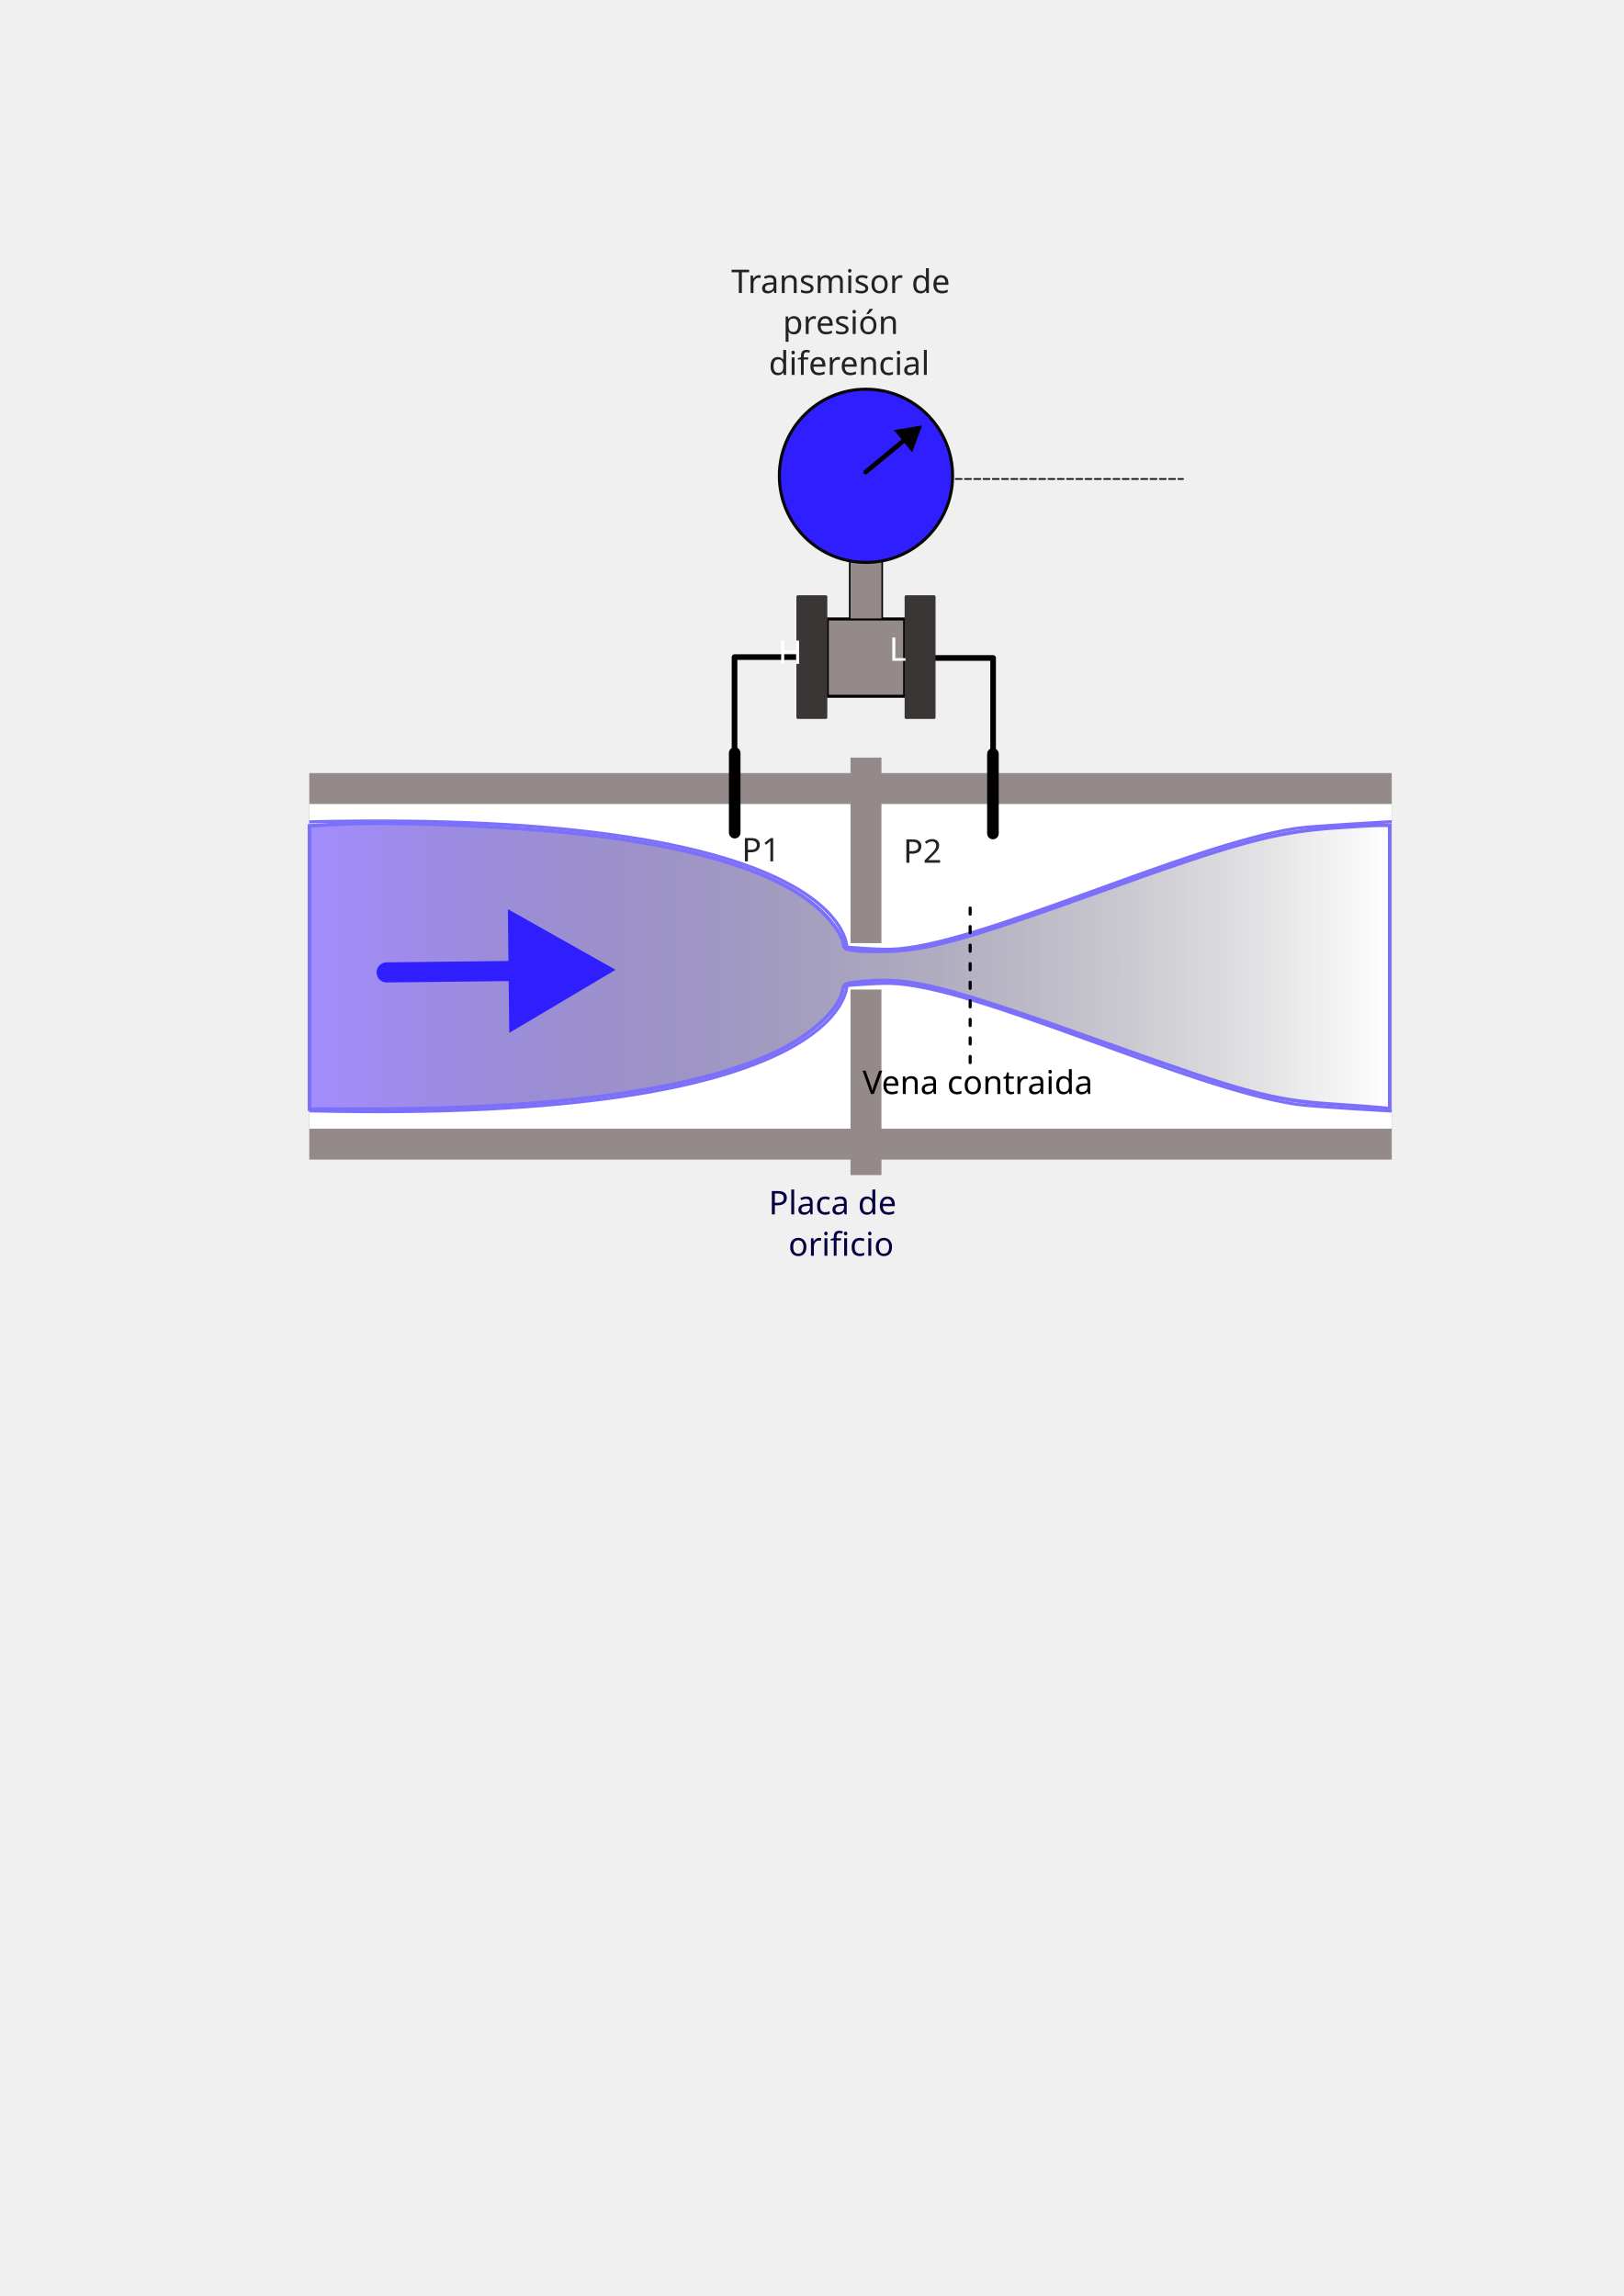
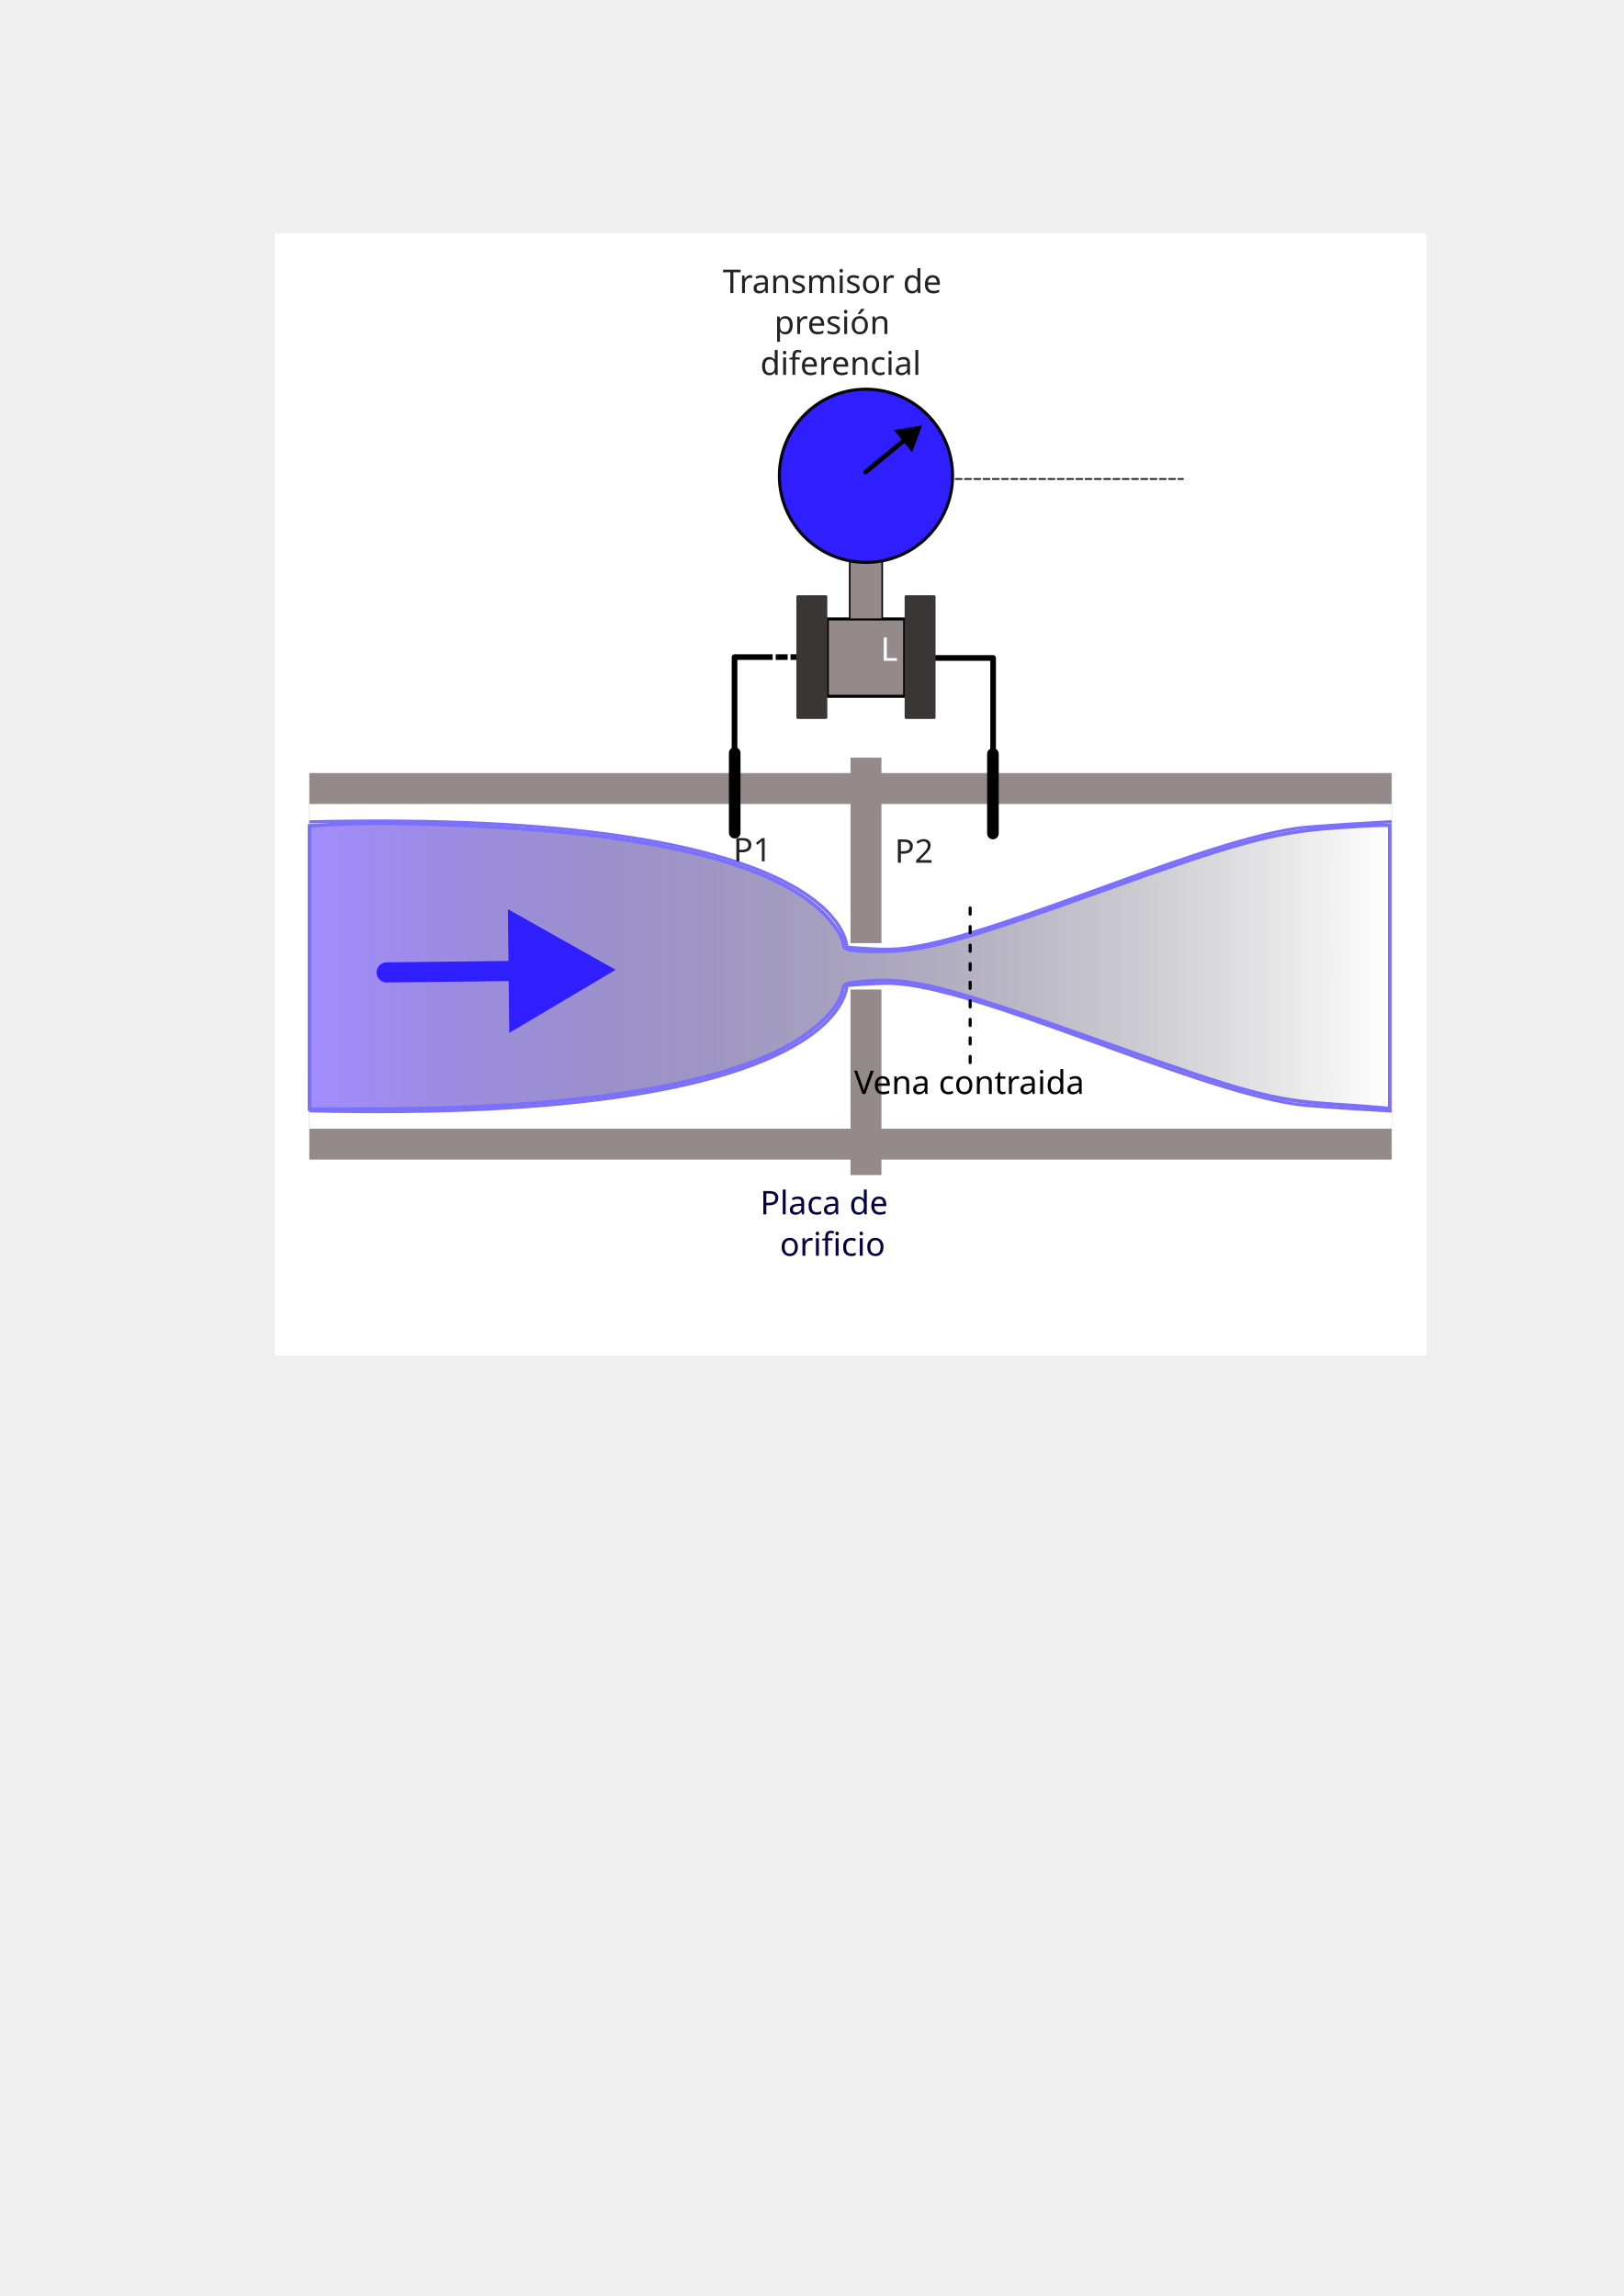
<svg xmlns="http://www.w3.org/2000/svg" xmlns:xlink="http://www.w3.org/1999/xlink" width="210mm" height="297mm" viewBox="0 0 210 297" version="1.1" id="svg5">
  <defs id="defs2">
    <marker style="overflow:visible" id="TriangleStart" refX="0" refY="0" orient="auto-start-reverse" markerWidth="5.324" markerHeight="6.155" viewBox="0 0 5.324 6.155" preserveAspectRatio="xMidYMid">
      <path transform="scale(0.5)" style="fill:context-stroke;fill-rule:evenodd;stroke:context-stroke;stroke-width:1pt" d="M 5.77,0 -2.88,5 V -5 Z" id="path135" />
    </marker>
    <linearGradient id="linearGradient11810">
      <stop style="stop-color:#a38dff;stop-opacity:1;" offset="0" id="stop11806" />
      <stop style="stop-color:#000000;stop-opacity:0;" offset="1" id="stop11808" />
    </linearGradient>
    <linearGradient xlink:href="#linearGradient11810" id="linearGradient11812" x1="150.394" y1="472.38" x2="680.223" y2="472.38" gradientUnits="userSpaceOnUse" />
    <marker style="overflow:visible" id="TriangleStart-1" refX="0" refY="0" orient="auto-start-reverse" markerWidth="5.324" markerHeight="6.155" viewBox="0 0 5.324 6.155" preserveAspectRatio="xMidYMid">
      <path transform="scale(0.5)" style="fill:context-stroke;fill-rule:evenodd;stroke:context-stroke;stroke-width:1pt" d="M 5.77,0 -2.88,5 V -5 Z" id="path135-2" />
    </marker>
  </defs>
  <g id="layer1">
-     <rect style="fill:#948a8a;fill-opacity:1;stroke-width:2.062" id="rect111" width="140" height="50" x="40" y="100" />
-     <rect style="fill:#ffffff;fill-opacity:1;stroke-width:1.89" id="rect111-3" width="140" height="42" x="40" y="104" />
-     <rect style="fill:#948a8a;fill-opacity:1;stroke-width:1.791" id="rect7010" width="4" height="24" x="110" y="98" />
-     <rect style="fill:#948a8a;fill-opacity:1;stroke-width:1.791" id="rect7010-6" width="4" height="24" x="110" y="128" />
-     <g id="g11221" style="fill-opacity:1;fill:none">
-       <path style="fill:none;fill-opacity:1;fill-rule:evenodd;stroke:#7b70fc;stroke-width:0.399;stroke-dasharray:none;stroke-opacity:1" d="m 40.005,106.308 c 69.856,-1.657 69.522,16.206 69.522,16.206 0,0 3.692,0.328 5.641,0.281 11.053,-0.269 38.214,-13.48 52.42,-15.634 2.082,-0.316 12.402,-0.878 12.402,-0.878 v 0" id="path7550" />
-       <path style="fill:none;fill-opacity:1;fill-rule:evenodd;stroke:#7b70fc;stroke-width:0.399;stroke-dasharray:none;stroke-opacity:1" d="m 40.005,143.692 c 69.856,1.657 69.522,-16.206 69.522,-16.206 0,0 3.692,-0.328 5.641,-0.281 11.053,0.269 38.214,13.48 52.42,15.634 2.082,0.316 12.402,0.878 12.402,0.878 v 0" id="path11159" />
+     <g id="g1">
+       <rect style="fill:#ffffff;fill-opacity:1;fill-rule:evenodd;stroke:none;stroke-width:2.106;stroke-linecap:round;paint-order:fill markers stroke" id="rect1" width="148.96" height="145.152" x="35.52" y="30.192" />
+       <rect style="fill:#948a8a;fill-opacity:1;stroke-width:2.062" id="rect111" width="140" height="50" x="40" y="100" />
+       <rect style="fill:#ffffff;fill-opacity:1;stroke-width:1.89" id="rect111-3" width="140" height="42" x="40" y="104" />
+       <rect style="fill:#948a8a;fill-opacity:1;stroke-width:1.791" id="rect7010" width="4" height="24" x="110" y="98" />
+       <rect style="fill:#948a8a;fill-opacity:1;stroke-width:1.791" id="rect7010-6" width="4" height="24" x="110" y="128" />
+       <g id="g11221" style="fill-opacity:1;fill:none">
+         <path style="fill:none;fill-opacity:1;fill-rule:evenodd;stroke:#7b70fc;stroke-width:0.399;stroke-dasharray:none;stroke-opacity:1" d="m 40.005,106.308 c 69.856,-1.657 69.522,16.206 69.522,16.206 0,0 3.692,0.328 5.641,0.281 11.053,-0.269 38.214,-13.48 52.42,-15.634 2.082,-0.316 12.402,-0.878 12.402,-0.878 v 0" id="path7550" />
+         <path style="fill:none;fill-opacity:1;fill-rule:evenodd;stroke:#7b70fc;stroke-width:0.399;stroke-dasharray:none;stroke-opacity:1" d="m 40.005,143.692 c 69.856,1.657 69.522,-16.206 69.522,-16.206 0,0 3.692,-0.328 5.641,-0.281 11.053,0.269 38.214,13.48 52.42,15.634 2.082,0.316 12.402,0.878 12.402,0.878 v 0" id="path11159" />
+       </g>
+       <path style="fill:url(#linearGradient11812);fill-opacity:1;fill-rule:evenodd;stroke:#7b70fc;stroke-width:1.794;stroke-dasharray:none;stroke-opacity:1" d="m 151.291,473.019 v -69.255 l 14.886,-0.848 c 26.593,-1.515 88.261,1.164 122.519,5.323 56.116,6.813 93.708,19.226 112.794,37.246 6.117,5.775 10.853,12.979 10.853,16.508 0,2.444 3.784,3.118 17.613,3.136 21.741,0.029 39.72,-4.873 108.76,-29.65 66.415,-23.835 84.233,-28.666 113.542,-30.78 9.585,-0.691 19.597,-1.257 22.249,-1.257 h 4.821 v 69.303 69.303 l -4.45,-0.453 c -2.447,-0.249 -13.125,-1.033 -23.728,-1.741 -28.959,-1.935 -41.98,-5.426 -108.281,-29.034 -82.309,-29.308 -97.396,-33.151 -121.319,-30.91 -8.723,0.817 -8.963,0.926 -9.65,4.365 -1.802,9.011 -14.084,20.692 -30.407,28.919 -37.753,19.029 -106.858,29.031 -200.831,29.068 l -29.368,0.011 z" id="path11804" transform="scale(0.2645833)" />
+       <rect style="fill:#948a8a;fill-opacity:1;fill-rule:evenodd;stroke:#000000;stroke-width:0.387;stroke-dasharray:none;stroke-opacity:1" id="rect11814" width="10" height="10" x="107" y="80.065" />
+       <g id="g22524">
+         <path style="fill:none;fill-opacity:1;fill-rule:evenodd;stroke:#000000;stroke-width:0.731;stroke-linecap:round;stroke-linejoin:round;stroke-dasharray:none;stroke-opacity:1;paint-order:stroke fill markers" d="M 95,108 V 85 h 11" id="path21686" />
+         <path style="fill:none;fill-opacity:1;fill-rule:evenodd;stroke:#000000;stroke-width:1.5;stroke-linecap:round;stroke-linejoin:round;stroke-dasharray:none;stroke-opacity:1;paint-order:stroke fill markers" d="M 95.023,107.705 V 97.415" id="path22520" />
+       </g>
+       <g id="g22524-6" transform="matrix(-1,0,0,1,223.442,0.1125117)">
+         <path style="fill:none;fill-opacity:1;fill-rule:evenodd;stroke:#000000;stroke-width:0.731;stroke-linecap:round;stroke-linejoin:round;stroke-dasharray:none;stroke-opacity:1;paint-order:stroke fill markers" d="M 95,108 V 85 h 11" id="path21686-2" />
+         <path style="fill:none;fill-opacity:1;fill-rule:evenodd;stroke:#000000;stroke-width:1.5;stroke-linecap:round;stroke-linejoin:round;stroke-dasharray:none;stroke-opacity:1;paint-order:stroke fill markers" d="M 95.023,107.705 V 97.415" id="path22520-9" />
+       </g>
+       <rect style="fill:#3b3636;fill-opacity:1;fill-rule:evenodd;stroke:#3b3636;stroke-width:0.385;stroke-linecap:round;stroke-linejoin:round;stroke-dasharray:none;stroke-opacity:1;paint-order:stroke fill markers" id="rect14699" width="3.615" height="15.615" x="103.192" y="77.192" />
+       <rect style="fill:#3b3636;fill-opacity:1;fill-rule:evenodd;stroke:#3b3636;stroke-width:0.385;stroke-linecap:round;stroke-linejoin:round;stroke-dasharray:none;stroke-opacity:1;paint-order:stroke fill markers" id="rect14699-3" width="3.615" height="15.615" x="117.192" y="77.192" />
+       <rect style="fill:#948a8a;fill-opacity:1;fill-rule:evenodd;stroke:#000000;stroke-width:0.41;stroke-linecap:round;stroke-linejoin:round;stroke-dasharray:none;stroke-opacity:1;paint-order:stroke fill markers" id="rect14699-3-5" width="4" height="16" x="110" y="64" />
+       <circle style="fill:#2f1fff;fill-opacity:1;fill-rule:evenodd;stroke:#070707;stroke-width:0.8;stroke-linecap:round;stroke-linejoin:round;stroke-dasharray:none;stroke-opacity:1;paint-order:stroke fill markers" id="path17840" cx="112" cy="61.548" r="11" />
+       <path style="fill:#2f1fff;fill-opacity:1;fill-rule:evenodd;stroke:#2f1fff;stroke-width:2.6;stroke-linecap:round;stroke-linejoin:round;stroke-dasharray:none;stroke-opacity:1;marker-end:url(#TriangleStart);paint-order:stroke fill markers" d="M 50.005,125.787 70.385,125.554" id="path23291" />
+       <path style="fill:#2f1fff;fill-opacity:1;fill-rule:evenodd;stroke:#000000;stroke-width:0.601;stroke-linecap:round;stroke-linejoin:round;stroke-dasharray:none;stroke-opacity:1;marker-end:url(#TriangleStart-1);paint-order:stroke fill markers" d="m 111.96,61.054 5.659,-4.661" id="path23291-7" />
+       <text xml:space="preserve" style="font-size:4.233px;font-family:Flintstone;-inkscape-font-specification:Flintstone;text-align:center;text-anchor:middle;fill:#050041;fill-opacity:1;fill-rule:evenodd;stroke:#000000;stroke-width:0;stroke-linecap:round;stroke-linejoin:round;stroke-dasharray:none;stroke-opacity:1;paint-order:stroke fill markers" x="111.534" y="157.089" id="text28399">
+         <tspan id="tspan28397" style="font-style:normal;font-variant:normal;font-weight:normal;font-stretch:normal;font-size:4.233px;font-family:sans-serif;-inkscape-font-specification:sans-serif;fill:#050041;fill-opacity:1;stroke-width:0;stroke-dasharray:none" x="111.534" y="157.089">Placa de</tspan>
+         <tspan style="font-style:normal;font-variant:normal;font-weight:normal;font-stretch:normal;font-size:4.233px;font-family:sans-serif;-inkscape-font-specification:sans-serif;fill:#050041;fill-opacity:1;stroke-width:0;stroke-dasharray:none" x="111.534" y="162.435" id="tspan28709">orificio</tspan>
+       </text>
+       <text xml:space="preserve" style="font-style:normal;font-variant:normal;font-weight:normal;font-stretch:normal;font-size:4.233px;font-family:sans-serif;-inkscape-font-specification:sans-serif;text-align:center;text-anchor:middle;fill:#ffffff;fill-opacity:1;fill-rule:evenodd;stroke:#000000;stroke-width:0;stroke-linecap:round;stroke-linejoin:round;stroke-dasharray:none;stroke-opacity:1;paint-order:stroke fill markers" x="104.946" y="85.877" id="text29463">
+         <tspan id="tspan29461" style="fill:#ffffff;fill-opacity:1;stroke-width:0" x="104.946" y="85.877">H</tspan>
+       </text>
+       <text xml:space="preserve" style="font-style:normal;font-variant:normal;font-weight:normal;font-stretch:normal;font-size:4.233px;font-family:sans-serif;-inkscape-font-specification:sans-serif;text-align:center;text-anchor:middle;fill:#ffffff;fill-opacity:1;fill-rule:evenodd;stroke:#000000;stroke-width:0;stroke-linecap:round;stroke-linejoin:round;stroke-dasharray:none;stroke-opacity:1;paint-order:stroke fill markers" x="118.86" y="85.477" id="text29463-3">
+         <tspan id="tspan29461-7" style="fill:#ffffff;fill-opacity:1;stroke-width:0" x="118.86" y="85.477">L</tspan>
+       </text>
+       <text xml:space="preserve" style="font-style:normal;font-variant:normal;font-weight:normal;font-stretch:normal;font-size:4.233px;font-family:sans-serif;-inkscape-font-specification:sans-serif;text-align:center;text-anchor:middle;fill:#232323;fill-opacity:1;fill-rule:evenodd;stroke:#000000;stroke-width:0;stroke-linecap:round;stroke-linejoin:round;stroke-dasharray:none;stroke-opacity:1;paint-order:stroke fill markers" x="101.176" y="111.421" id="text29808">
+         <tspan id="tspan29806" style="fill:#232323;fill-opacity:1;stroke-width:0" x="101.176" y="111.421">P1</tspan>
+       </text>
+       <text xml:space="preserve" style="font-style:normal;font-variant:normal;font-weight:normal;font-stretch:normal;font-size:4.233px;font-family:sans-serif;-inkscape-font-specification:sans-serif;text-align:center;text-anchor:middle;fill:#232323;fill-opacity:1;fill-rule:evenodd;stroke:#000000;stroke-width:0;stroke-linecap:round;stroke-linejoin:round;stroke-dasharray:none;stroke-opacity:1;paint-order:stroke fill markers" x="122.062" y="111.603" id="text29808-5">
+         <tspan id="tspan29806-9" style="fill:#232323;fill-opacity:1;stroke-width:0" x="122.062" y="111.603">P2</tspan>
+       </text>
+       <text xml:space="preserve" style="font-style:normal;font-variant:normal;font-weight:normal;font-stretch:normal;font-size:4.233px;font-family:sans-serif;-inkscape-font-specification:sans-serif;text-align:center;text-anchor:middle;fill:#232323;fill-opacity:1;fill-rule:evenodd;stroke:#000000;stroke-width:0;stroke-linecap:round;stroke-linejoin:round;stroke-dasharray:none;stroke-opacity:1;paint-order:stroke fill markers" x="112.577" y="37.909" id="text30905">
+         <tspan id="tspan30903" style="stroke-width:0" x="112.577" y="37.909">Transmisor de</tspan>
+         <tspan style="stroke-width:0" x="112.577" y="43.201" id="tspan30907">presión</tspan>
+         <tspan style="stroke-width:0" x="112.577" y="48.493" id="tspan30909">diferencial</tspan>
+       </text>
+       <path style="fill:#000000;fill-opacity:1;fill-rule:evenodd;stroke:#000000;stroke-width:0.4;stroke-linecap:round;stroke-linejoin:round;stroke-dasharray:0.8,1.6;stroke-opacity:1;paint-order:stroke fill markers;stroke-dashoffset:0" d="M 125.473,137.452 V 116.284" id="path31715" />
+       <text xml:space="preserve" style="font-style:normal;font-variant:normal;font-weight:normal;font-stretch:normal;font-size:4.233px;font-family:sans-serif;-inkscape-font-specification:sans-serif;text-align:center;text-anchor:middle;fill:#000000;fill-opacity:1;fill-rule:evenodd;stroke:#000000;stroke-width:0;stroke-linecap:round;stroke-linejoin:round;stroke-dasharray:none;stroke-dashoffset:0;stroke-opacity:1;paint-order:stroke fill markers" x="129.205" y="141.513" id="text32521">
+         <tspan id="tspan32519" style="stroke-width:0;stroke-dasharray:none" x="129.205" y="141.513">Vena contraida</tspan>
+       </text>
+       <path style="fill:#000000;fill-opacity:1;fill-rule:evenodd;stroke:#000000;stroke-width:0.2;stroke-linecap:round;stroke-linejoin:round;stroke-dasharray:0.8,0.4;stroke-dashoffset:0;stroke-opacity:1;paint-order:stroke fill markers" d="m 123.588,61.958 h 29.425" id="path33323" />
    </g>
-     <path style="fill:url(#linearGradient11812);fill-opacity:1;fill-rule:evenodd;stroke:#7b70fc;stroke-width:1.794;stroke-dasharray:none;stroke-opacity:1" d="m 151.291,473.019 v -69.255 l 14.886,-0.848 c 26.593,-1.515 88.261,1.164 122.519,5.323 56.116,6.813 93.708,19.226 112.794,37.246 6.117,5.775 10.853,12.979 10.853,16.508 0,2.444 3.784,3.118 17.613,3.136 21.741,0.029 39.72,-4.873 108.76,-29.65 66.415,-23.835 84.233,-28.666 113.542,-30.78 9.585,-0.691 19.597,-1.257 22.249,-1.257 h 4.821 v 69.303 69.303 l -4.45,-0.453 c -2.447,-0.249 -13.125,-1.033 -23.728,-1.741 -28.959,-1.935 -41.98,-5.426 -108.281,-29.034 -82.309,-29.308 -97.396,-33.151 -121.319,-30.91 -8.723,0.817 -8.963,0.926 -9.65,4.365 -1.802,9.011 -14.084,20.692 -30.407,28.919 -37.753,19.029 -106.858,29.031 -200.831,29.068 l -29.368,0.011 z" id="path11804" transform="scale(0.2645833)" />
-     <rect style="fill:#948a8a;fill-opacity:1;fill-rule:evenodd;stroke:#000000;stroke-width:0.387;stroke-dasharray:none;stroke-opacity:1" id="rect11814" width="10" height="10" x="107" y="80.065" />
-     <g id="g22524">
-       <path style="fill:none;fill-opacity:1;fill-rule:evenodd;stroke:#000000;stroke-width:0.731;stroke-linecap:round;stroke-linejoin:round;stroke-dasharray:none;stroke-opacity:1;paint-order:stroke fill markers" d="M 95,108 V 85 h 11" id="path21686" />
-       <path style="fill:none;fill-opacity:1;fill-rule:evenodd;stroke:#000000;stroke-width:1.5;stroke-linecap:round;stroke-linejoin:round;stroke-dasharray:none;stroke-opacity:1;paint-order:stroke fill markers" d="M 95.023,107.705 V 97.415" id="path22520" />
-     </g>
-     <g id="g22524-6" transform="matrix(-1,0,0,1,223.442,0.1125117)">
-       <path style="fill:none;fill-opacity:1;fill-rule:evenodd;stroke:#000000;stroke-width:0.731;stroke-linecap:round;stroke-linejoin:round;stroke-dasharray:none;stroke-opacity:1;paint-order:stroke fill markers" d="M 95,108 V 85 h 11" id="path21686-2" />
-       <path style="fill:none;fill-opacity:1;fill-rule:evenodd;stroke:#000000;stroke-width:1.5;stroke-linecap:round;stroke-linejoin:round;stroke-dasharray:none;stroke-opacity:1;paint-order:stroke fill markers" d="M 95.023,107.705 V 97.415" id="path22520-9" />
-     </g>
-     <rect style="fill:#3b3636;fill-opacity:1;fill-rule:evenodd;stroke:#3b3636;stroke-width:0.385;stroke-linecap:round;stroke-linejoin:round;stroke-dasharray:none;stroke-opacity:1;paint-order:stroke fill markers" id="rect14699" width="3.615" height="15.615" x="103.192" y="77.192" />
-     <rect style="fill:#3b3636;fill-opacity:1;fill-rule:evenodd;stroke:#3b3636;stroke-width:0.385;stroke-linecap:round;stroke-linejoin:round;stroke-dasharray:none;stroke-opacity:1;paint-order:stroke fill markers" id="rect14699-3" width="3.615" height="15.615" x="117.192" y="77.192" />
-     <rect style="fill:#948a8a;fill-opacity:1;fill-rule:evenodd;stroke:#000000;stroke-width:0.41;stroke-linecap:round;stroke-linejoin:round;stroke-dasharray:none;stroke-opacity:1;paint-order:stroke fill markers" id="rect14699-3-5" width="4" height="16" x="110" y="64" />
-     <circle style="fill:#2f1fff;fill-opacity:1;fill-rule:evenodd;stroke:#070707;stroke-width:0.8;stroke-linecap:round;stroke-linejoin:round;stroke-dasharray:none;stroke-opacity:1;paint-order:stroke fill markers" id="path17840" cx="112" cy="61.548" r="11" />
-     <path style="fill:#2f1fff;fill-opacity:1;fill-rule:evenodd;stroke:#2f1fff;stroke-width:2.6;stroke-linecap:round;stroke-linejoin:round;stroke-dasharray:none;stroke-opacity:1;marker-end:url(#TriangleStart);paint-order:stroke fill markers" d="M 50.005,125.787 70.385,125.554" id="path23291" />
-     <path style="fill:#2f1fff;fill-opacity:1;fill-rule:evenodd;stroke:#000000;stroke-width:0.601;stroke-linecap:round;stroke-linejoin:round;stroke-dasharray:none;stroke-opacity:1;marker-end:url(#TriangleStart-1);paint-order:stroke fill markers" d="m 111.96,61.054 5.659,-4.661" id="path23291-7" />
-     <text xml:space="preserve" style="font-size:4.233px;font-family:Flintstone;-inkscape-font-specification:Flintstone;text-align:center;text-anchor:middle;fill:#050041;fill-opacity:1;fill-rule:evenodd;stroke:#000000;stroke-width:0;stroke-linecap:round;stroke-linejoin:round;stroke-dasharray:none;stroke-opacity:1;paint-order:stroke fill markers" x="111.534" y="157.089" id="text28399">
-       <tspan id="tspan28397" style="font-style:normal;font-variant:normal;font-weight:normal;font-stretch:normal;font-size:4.233px;font-family:sans-serif;-inkscape-font-specification:sans-serif;fill:#050041;fill-opacity:1;stroke-width:0;stroke-dasharray:none" x="111.534" y="157.089">Placa de</tspan>
-       <tspan style="font-style:normal;font-variant:normal;font-weight:normal;font-stretch:normal;font-size:4.233px;font-family:sans-serif;-inkscape-font-specification:sans-serif;fill:#050041;fill-opacity:1;stroke-width:0;stroke-dasharray:none" x="111.534" y="162.435" id="tspan28709">orificio</tspan>
-     </text>
-     <text xml:space="preserve" style="font-style:normal;font-variant:normal;font-weight:normal;font-stretch:normal;font-size:4.233px;font-family:sans-serif;-inkscape-font-specification:sans-serif;text-align:center;text-anchor:middle;fill:#ffffff;fill-opacity:1;fill-rule:evenodd;stroke:#000000;stroke-width:0;stroke-linecap:round;stroke-linejoin:round;stroke-dasharray:none;stroke-opacity:1;paint-order:stroke fill markers" x="104.946" y="85.877" id="text29463">
-       <tspan id="tspan29461" style="fill:#ffffff;fill-opacity:1;stroke-width:0" x="104.946" y="85.877">H</tspan>
-     </text>
-     <text xml:space="preserve" style="font-style:normal;font-variant:normal;font-weight:normal;font-stretch:normal;font-size:4.233px;font-family:sans-serif;-inkscape-font-specification:sans-serif;text-align:center;text-anchor:middle;fill:#ffffff;fill-opacity:1;fill-rule:evenodd;stroke:#000000;stroke-width:0;stroke-linecap:round;stroke-linejoin:round;stroke-dasharray:none;stroke-opacity:1;paint-order:stroke fill markers" x="118.86" y="85.477" id="text29463-3">
-       <tspan id="tspan29461-7" style="fill:#ffffff;fill-opacity:1;stroke-width:0" x="118.86" y="85.477">L</tspan>
-     </text>
-     <text xml:space="preserve" style="font-style:normal;font-variant:normal;font-weight:normal;font-stretch:normal;font-size:4.233px;font-family:sans-serif;-inkscape-font-specification:sans-serif;text-align:center;text-anchor:middle;fill:#232323;fill-opacity:1;fill-rule:evenodd;stroke:#000000;stroke-width:0;stroke-linecap:round;stroke-linejoin:round;stroke-dasharray:none;stroke-opacity:1;paint-order:stroke fill markers" x="101.176" y="111.421" id="text29808">
-       <tspan id="tspan29806" style="fill:#232323;fill-opacity:1;stroke-width:0" x="101.176" y="111.421">P1</tspan>
-     </text>
-     <text xml:space="preserve" style="font-style:normal;font-variant:normal;font-weight:normal;font-stretch:normal;font-size:4.233px;font-family:sans-serif;-inkscape-font-specification:sans-serif;text-align:center;text-anchor:middle;fill:#232323;fill-opacity:1;fill-rule:evenodd;stroke:#000000;stroke-width:0;stroke-linecap:round;stroke-linejoin:round;stroke-dasharray:none;stroke-opacity:1;paint-order:stroke fill markers" x="122.062" y="111.603" id="text29808-5">
-       <tspan id="tspan29806-9" style="fill:#232323;fill-opacity:1;stroke-width:0" x="122.062" y="111.603">P2</tspan>
-     </text>
-     <text xml:space="preserve" style="font-style:normal;font-variant:normal;font-weight:normal;font-stretch:normal;font-size:4.233px;font-family:sans-serif;-inkscape-font-specification:sans-serif;text-align:center;text-anchor:middle;fill:#232323;fill-opacity:1;fill-rule:evenodd;stroke:#000000;stroke-width:0;stroke-linecap:round;stroke-linejoin:round;stroke-dasharray:none;stroke-opacity:1;paint-order:stroke fill markers" x="112.577" y="37.909" id="text30905">
-       <tspan id="tspan30903" style="stroke-width:0" x="112.577" y="37.909">Transmisor de</tspan>
-       <tspan style="stroke-width:0" x="112.577" y="43.201" id="tspan30907">presión</tspan>
-       <tspan style="stroke-width:0" x="112.577" y="48.493" id="tspan30909">diferencial</tspan>
-     </text>
-     <path style="fill:#000000;fill-opacity:1;fill-rule:evenodd;stroke:#000000;stroke-width:0.4;stroke-linecap:round;stroke-linejoin:round;stroke-dasharray:0.8,1.6;stroke-opacity:1;paint-order:stroke fill markers;stroke-dashoffset:0" d="M 125.473,137.452 V 116.284" id="path31715" />
-     <text xml:space="preserve" style="font-style:normal;font-variant:normal;font-weight:normal;font-stretch:normal;font-size:4.233px;font-family:sans-serif;-inkscape-font-specification:sans-serif;text-align:center;text-anchor:middle;fill:#000000;fill-opacity:1;fill-rule:evenodd;stroke:#000000;stroke-width:0;stroke-linecap:round;stroke-linejoin:round;stroke-dasharray:none;stroke-dashoffset:0;stroke-opacity:1;paint-order:stroke fill markers" x="129.205" y="141.513" id="text32521">
-       <tspan id="tspan32519" style="stroke-width:0;stroke-dasharray:none" x="129.205" y="141.513">Vena contraida</tspan>
-     </text>
-     <path style="fill:#000000;fill-opacity:1;fill-rule:evenodd;stroke:#000000;stroke-width:0.2;stroke-linecap:round;stroke-linejoin:round;stroke-dasharray:0.8,0.4;stroke-dashoffset:0;stroke-opacity:1;paint-order:stroke fill markers" d="m 123.588,61.958 h 29.425" id="path33323" />
  </g>
</svg>
